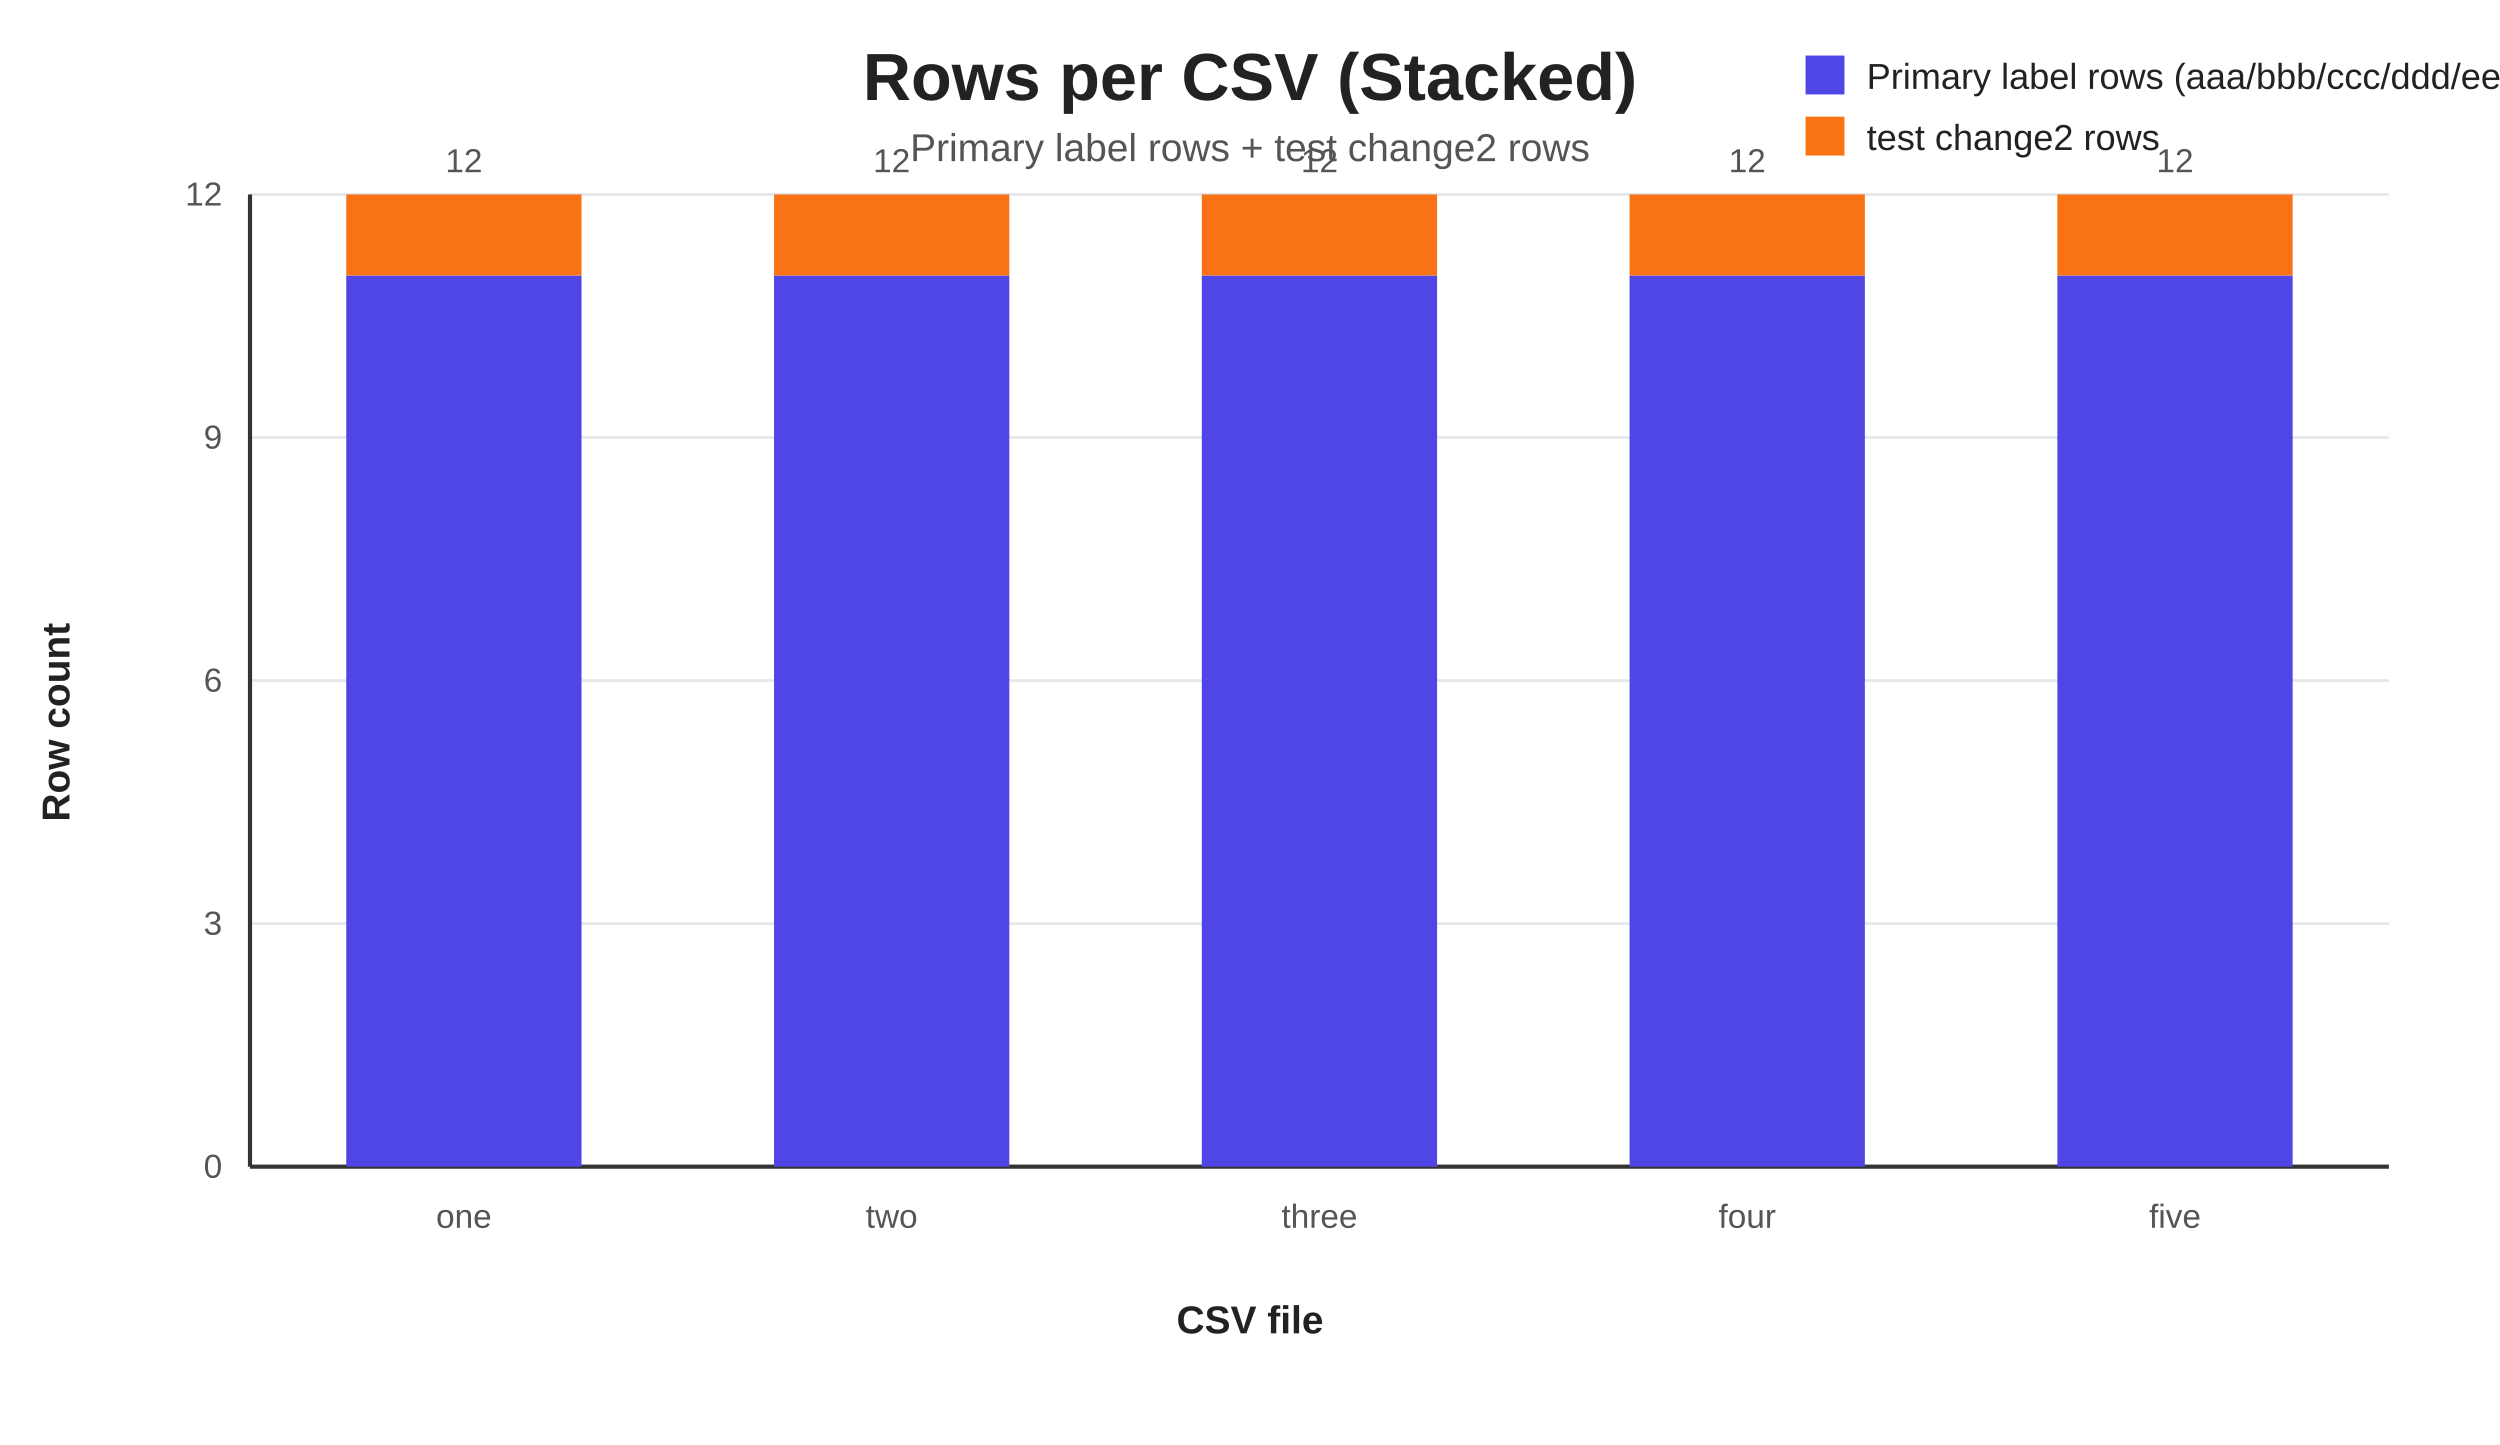
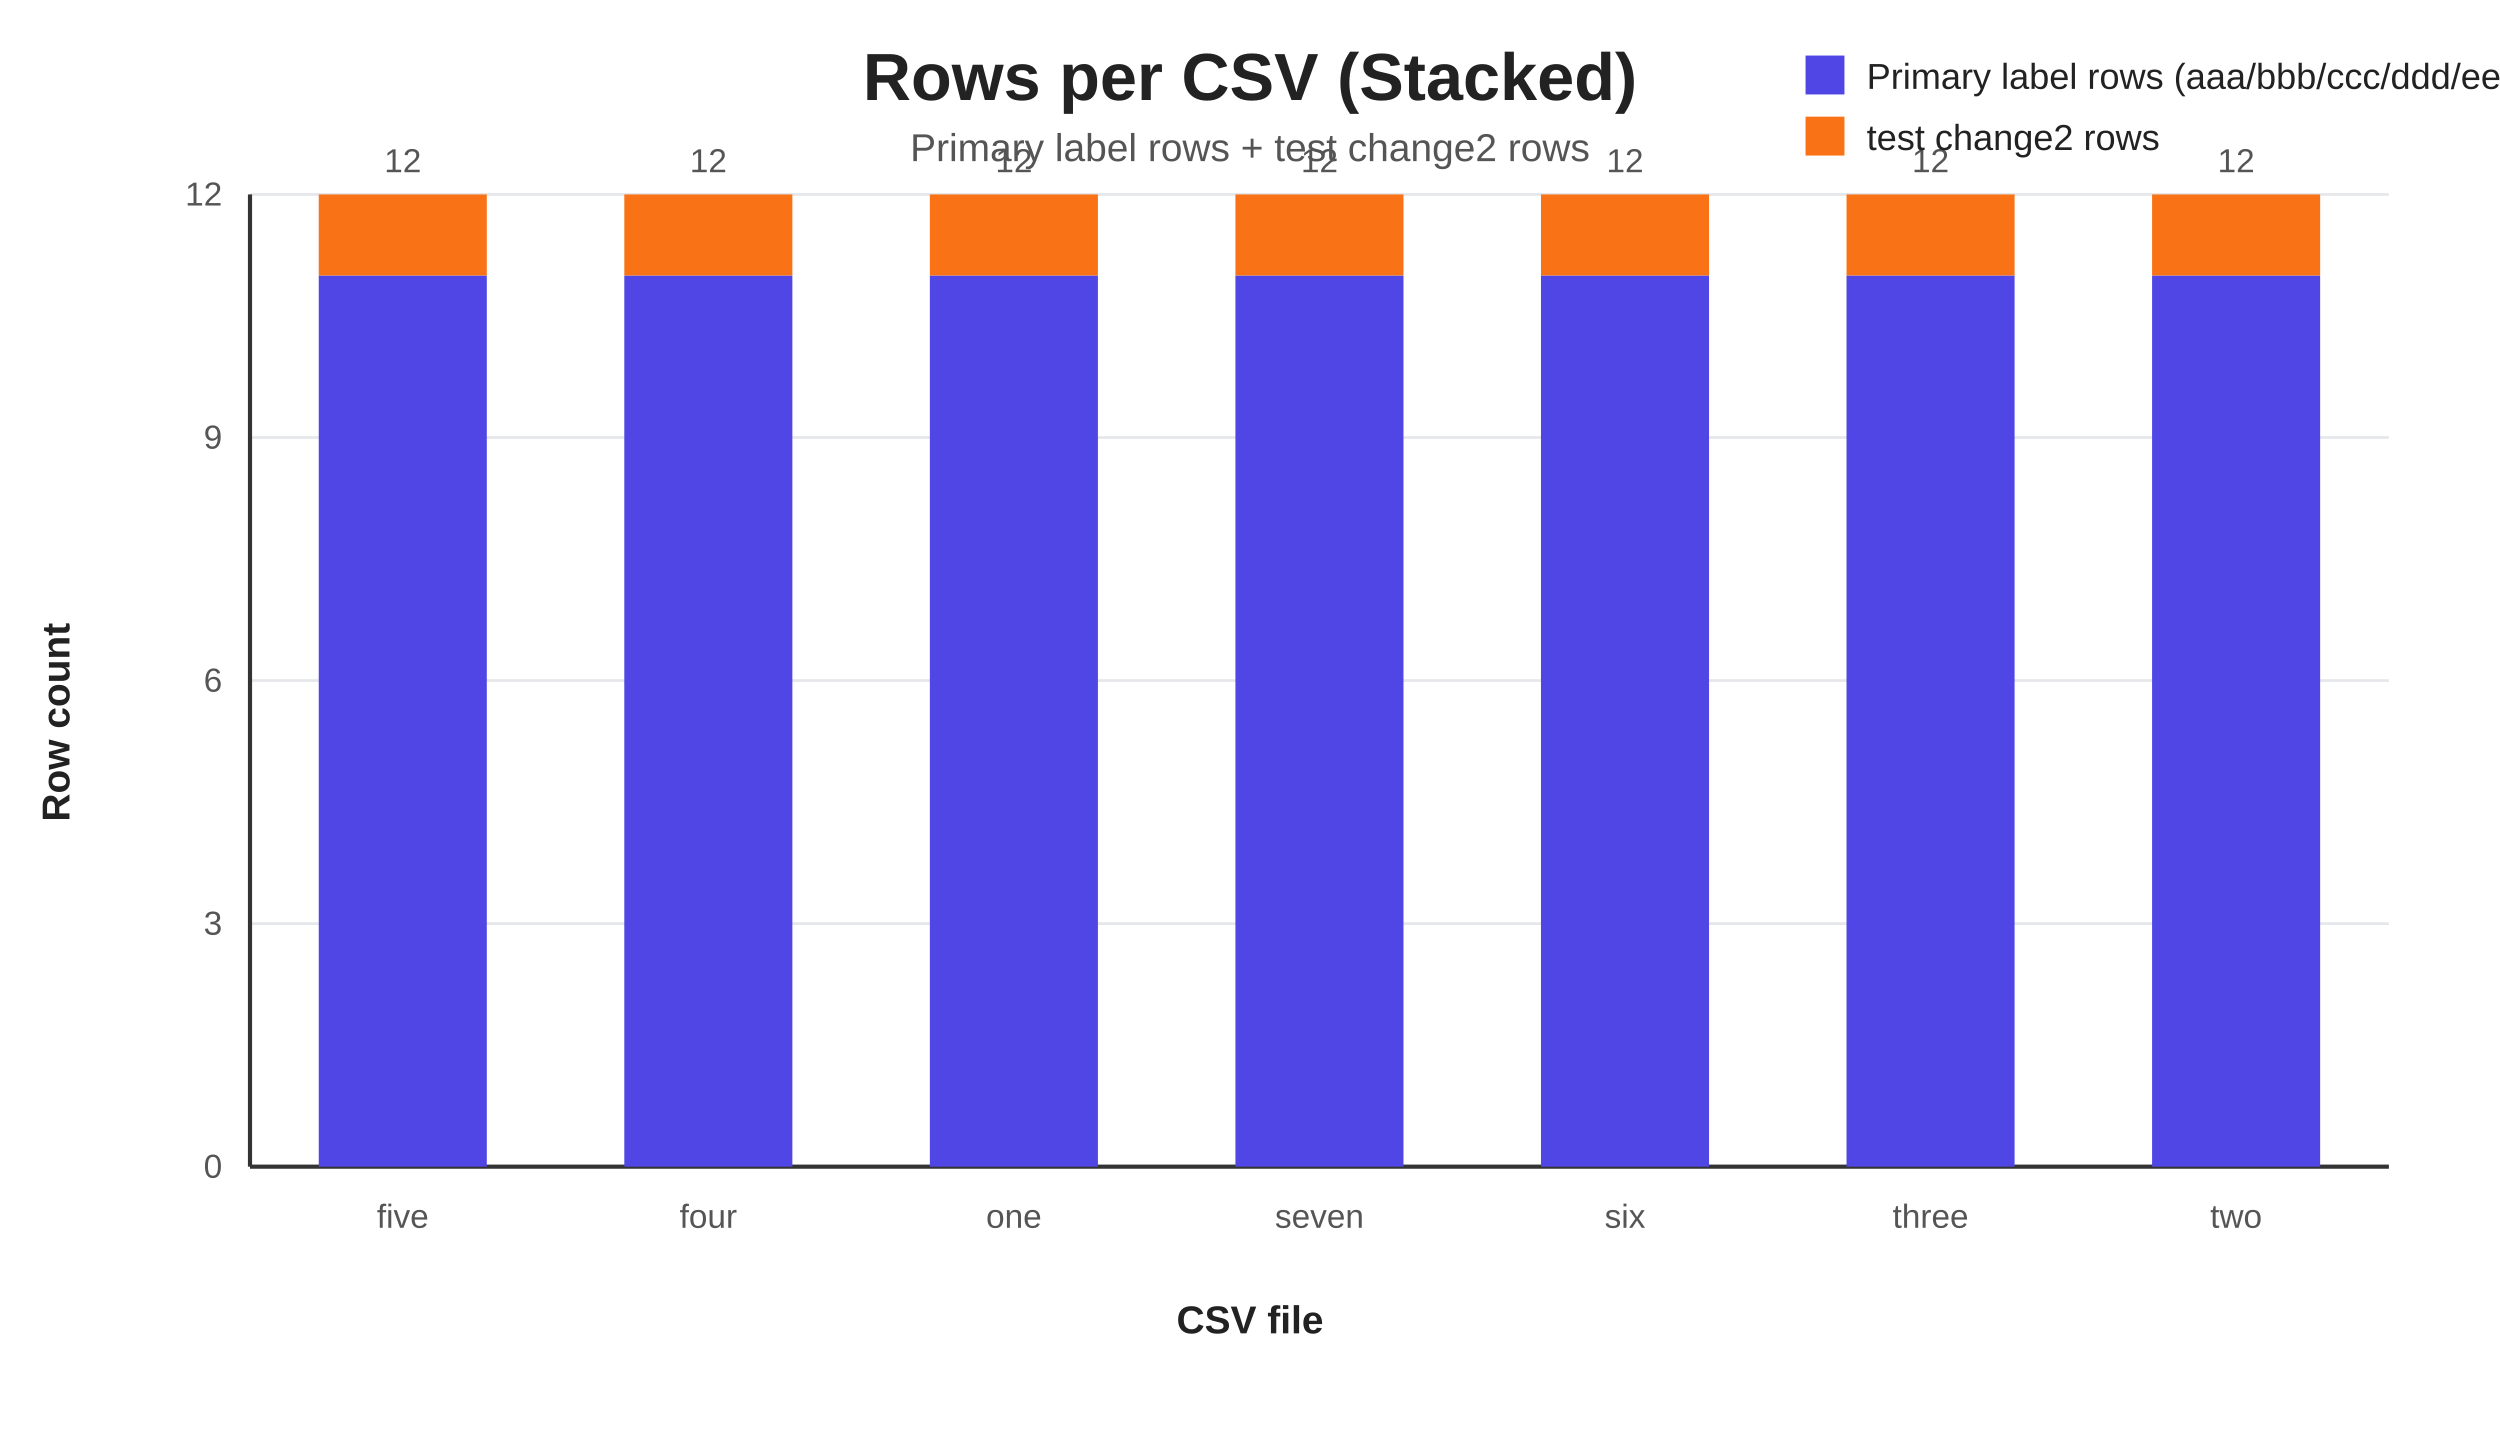
<svg xmlns="http://www.w3.org/2000/svg" width="900" height="520" viewBox="0 0 900 520">
  <style>
text { font-family: Arial, Helvetica, sans-serif; fill: #222; }
.title { font-size: 24px; font-weight: 700; }
.subtitle { font-size: 14px; fill: #555; }
.axis-label { font-size: 14px; font-weight: 600; }
.tick { font-size: 12px; fill: #555; }
.legend { font-size: 13px; }
</style>
  <text class="title" x="450.0" y="36" text-anchor="middle">Rows per CSV (Stacked)</text>
  <text class="subtitle" x="450.0" y="58" text-anchor="middle">Primary label rows + test change2 rows</text>
  <line x1="90" y1="420.00" x2="860" y2="420.00" stroke="#e5e7eb" stroke-width="1" />
  <text class="tick" x="80" y="424.00" text-anchor="end">0</text>
  <line x1="90" y1="332.50" x2="860" y2="332.50" stroke="#e5e7eb" stroke-width="1" />
  <text class="tick" x="80" y="336.50" text-anchor="end">3</text>
  <line x1="90" y1="245.00" x2="860" y2="245.00" stroke="#e5e7eb" stroke-width="1" />
  <text class="tick" x="80" y="249.00" text-anchor="end">6</text>
  <line x1="90" y1="157.50" x2="860" y2="157.50" stroke="#e5e7eb" stroke-width="1" />
  <text class="tick" x="80" y="161.50" text-anchor="end">9</text>
  <line x1="90" y1="70.00" x2="860" y2="70.00" stroke="#e5e7eb" stroke-width="1" />
  <text class="tick" x="80" y="74.00" text-anchor="end">12</text>
  <line x1="90" y1="420" x2="860" y2="420" stroke="#333" stroke-width="1.5" />
  <line x1="90" y1="70" x2="90" y2="420" stroke="#333" stroke-width="1.5" />
-   <rect x="124.65" y="99.17" width="84.70" height="320.83" fill="#4f46e5" />
-   <rect x="124.65" y="70.00" width="84.70" height="29.17" fill="#f97316" />
-   <text class="tick" x="167.00" y="442" text-anchor="middle">one</text>
-   <text class="tick" x="167.00" y="62.00" text-anchor="middle">12</text>
-   <rect x="278.65" y="99.17" width="84.70" height="320.83" fill="#4f46e5" />
-   <rect x="278.65" y="70.00" width="84.70" height="29.17" fill="#f97316" />
-   <text class="tick" x="321.00" y="442" text-anchor="middle">two</text>
-   <text class="tick" x="321.00" y="62.00" text-anchor="middle">12</text>
-   <rect x="432.65" y="99.17" width="84.70" height="320.83" fill="#4f46e5" />
-   <rect x="432.65" y="70.00" width="84.70" height="29.17" fill="#f97316" />
-   <text class="tick" x="475.00" y="442" text-anchor="middle">three</text>
+   <rect x="114.75" y="99.17" width="60.50" height="320.83" fill="#4f46e5" />
+   <rect x="114.75" y="70.00" width="60.50" height="29.17" fill="#f97316" />
+   <text class="tick" x="145.00" y="442" text-anchor="middle">five</text>
+   <text class="tick" x="145.00" y="62.00" text-anchor="middle">12</text>
+   <rect x="224.75" y="99.17" width="60.50" height="320.83" fill="#4f46e5" />
+   <rect x="224.75" y="70.00" width="60.50" height="29.17" fill="#f97316" />
+   <text class="tick" x="255.00" y="442" text-anchor="middle">four</text>
+   <text class="tick" x="255.00" y="62.00" text-anchor="middle">12</text>
+   <rect x="334.75" y="99.17" width="60.50" height="320.83" fill="#4f46e5" />
+   <rect x="334.75" y="70.00" width="60.50" height="29.17" fill="#f97316" />
+   <text class="tick" x="365.00" y="442" text-anchor="middle">one</text>
+   <text class="tick" x="365.00" y="62.00" text-anchor="middle">12</text>
+   <rect x="444.75" y="99.17" width="60.50" height="320.83" fill="#4f46e5" />
+   <rect x="444.75" y="70.00" width="60.50" height="29.17" fill="#f97316" />
+   <text class="tick" x="475.00" y="442" text-anchor="middle">seven</text>
  <text class="tick" x="475.00" y="62.00" text-anchor="middle">12</text>
-   <rect x="586.65" y="99.17" width="84.70" height="320.83" fill="#4f46e5" />
-   <rect x="586.65" y="70.00" width="84.70" height="29.17" fill="#f97316" />
-   <text class="tick" x="629.00" y="442" text-anchor="middle">four</text>
-   <text class="tick" x="629.00" y="62.00" text-anchor="middle">12</text>
-   <rect x="740.65" y="99.17" width="84.70" height="320.83" fill="#4f46e5" />
-   <rect x="740.65" y="70.00" width="84.70" height="29.17" fill="#f97316" />
-   <text class="tick" x="783.00" y="442" text-anchor="middle">five</text>
-   <text class="tick" x="783.00" y="62.00" text-anchor="middle">12</text>
+   <rect x="554.75" y="99.17" width="60.50" height="320.83" fill="#4f46e5" />
+   <rect x="554.75" y="70.00" width="60.50" height="29.17" fill="#f97316" />
+   <text class="tick" x="585.00" y="442" text-anchor="middle">six</text>
+   <text class="tick" x="585.00" y="62.00" text-anchor="middle">12</text>
+   <rect x="664.75" y="99.17" width="60.50" height="320.83" fill="#4f46e5" />
+   <rect x="664.75" y="70.00" width="60.50" height="29.17" fill="#f97316" />
+   <text class="tick" x="695.00" y="442" text-anchor="middle">three</text>
+   <text class="tick" x="695.00" y="62.00" text-anchor="middle">12</text>
+   <rect x="774.75" y="99.17" width="60.50" height="320.83" fill="#4f46e5" />
+   <rect x="774.75" y="70.00" width="60.50" height="29.17" fill="#f97316" />
+   <text class="tick" x="805.00" y="442" text-anchor="middle">two</text>
+   <text class="tick" x="805.00" y="62.00" text-anchor="middle">12</text>
  <text class="axis-label" x="450.0" y="480" text-anchor="middle">CSV file</text>
  <text class="axis-label" transform="translate(25 260.0) rotate(-90)" text-anchor="middle">Row count</text>
  <rect x="650" y="20" width="14" height="14" fill="#4f46e5" />
-   <text class="legend" x="672" y="32">Primary label rows (aaa/bbb/ccc/ddd/eee)</text>
+   <text class="legend" x="672" y="32">Primary label rows (aaa/bbb/ccc/ddd/eee/fff)</text>
  <rect x="650" y="42" width="14" height="14" fill="#f97316" />
  <text class="legend" x="672" y="54">test change2 rows</text>
</svg>
